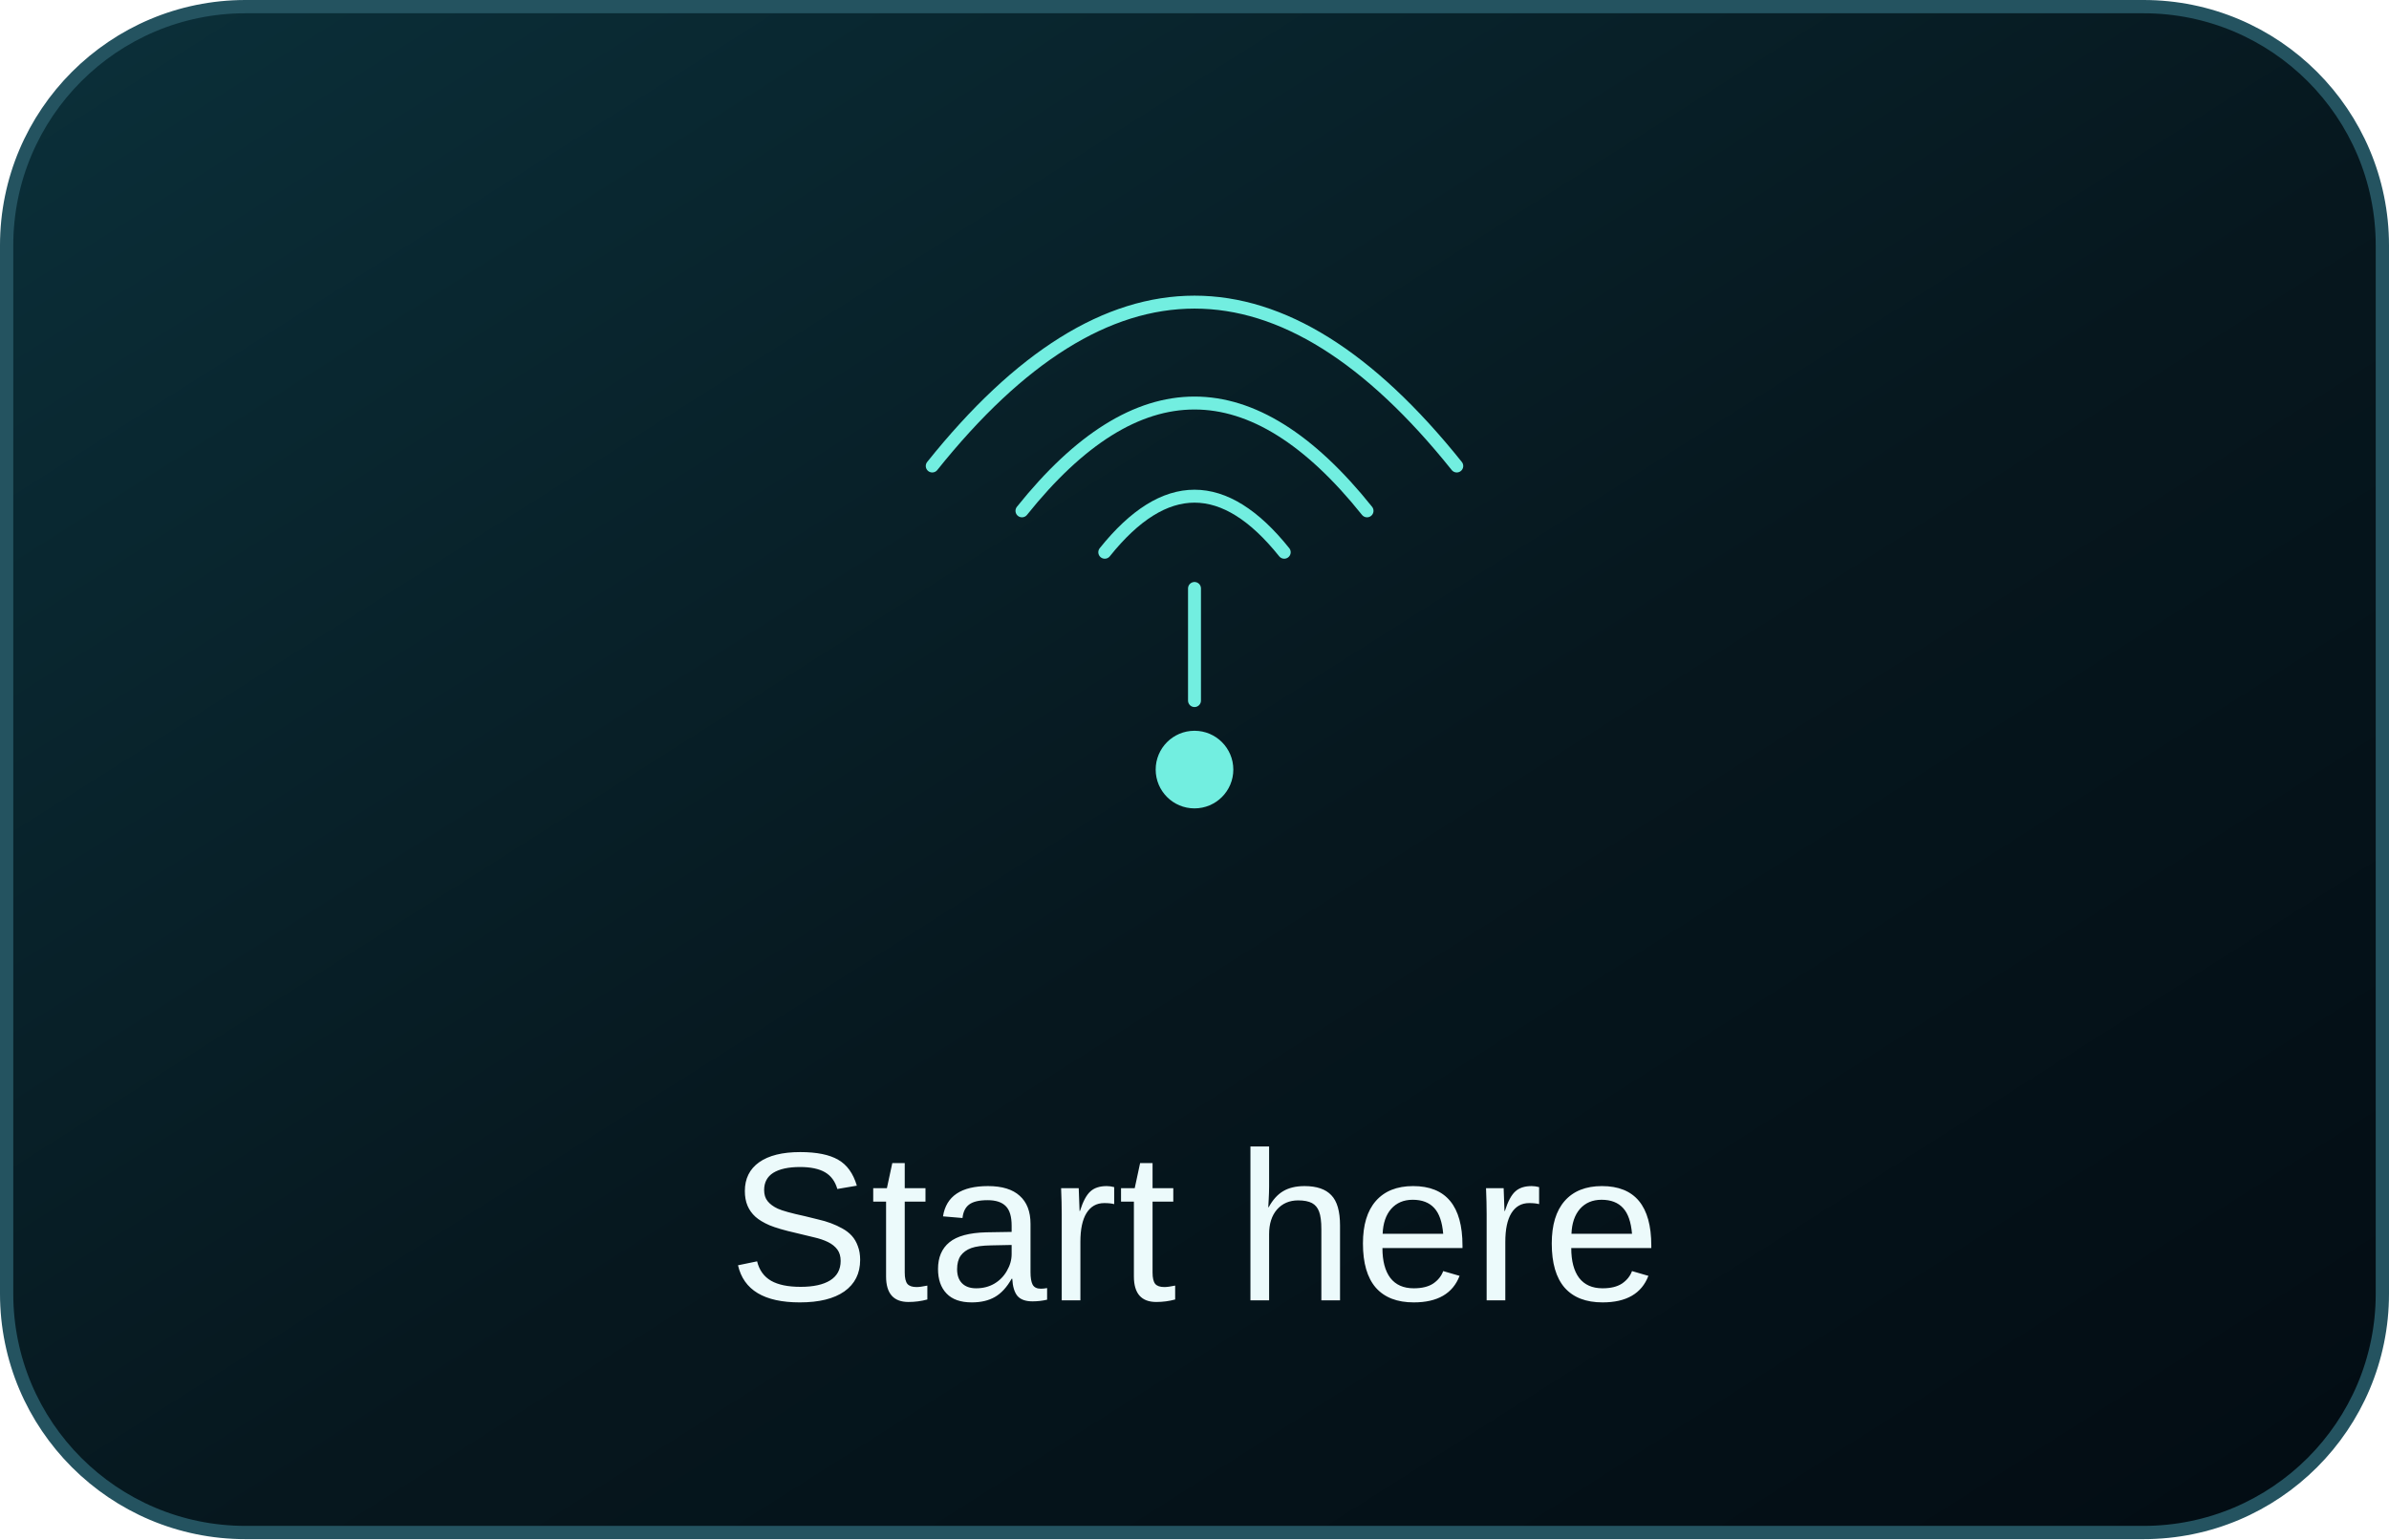
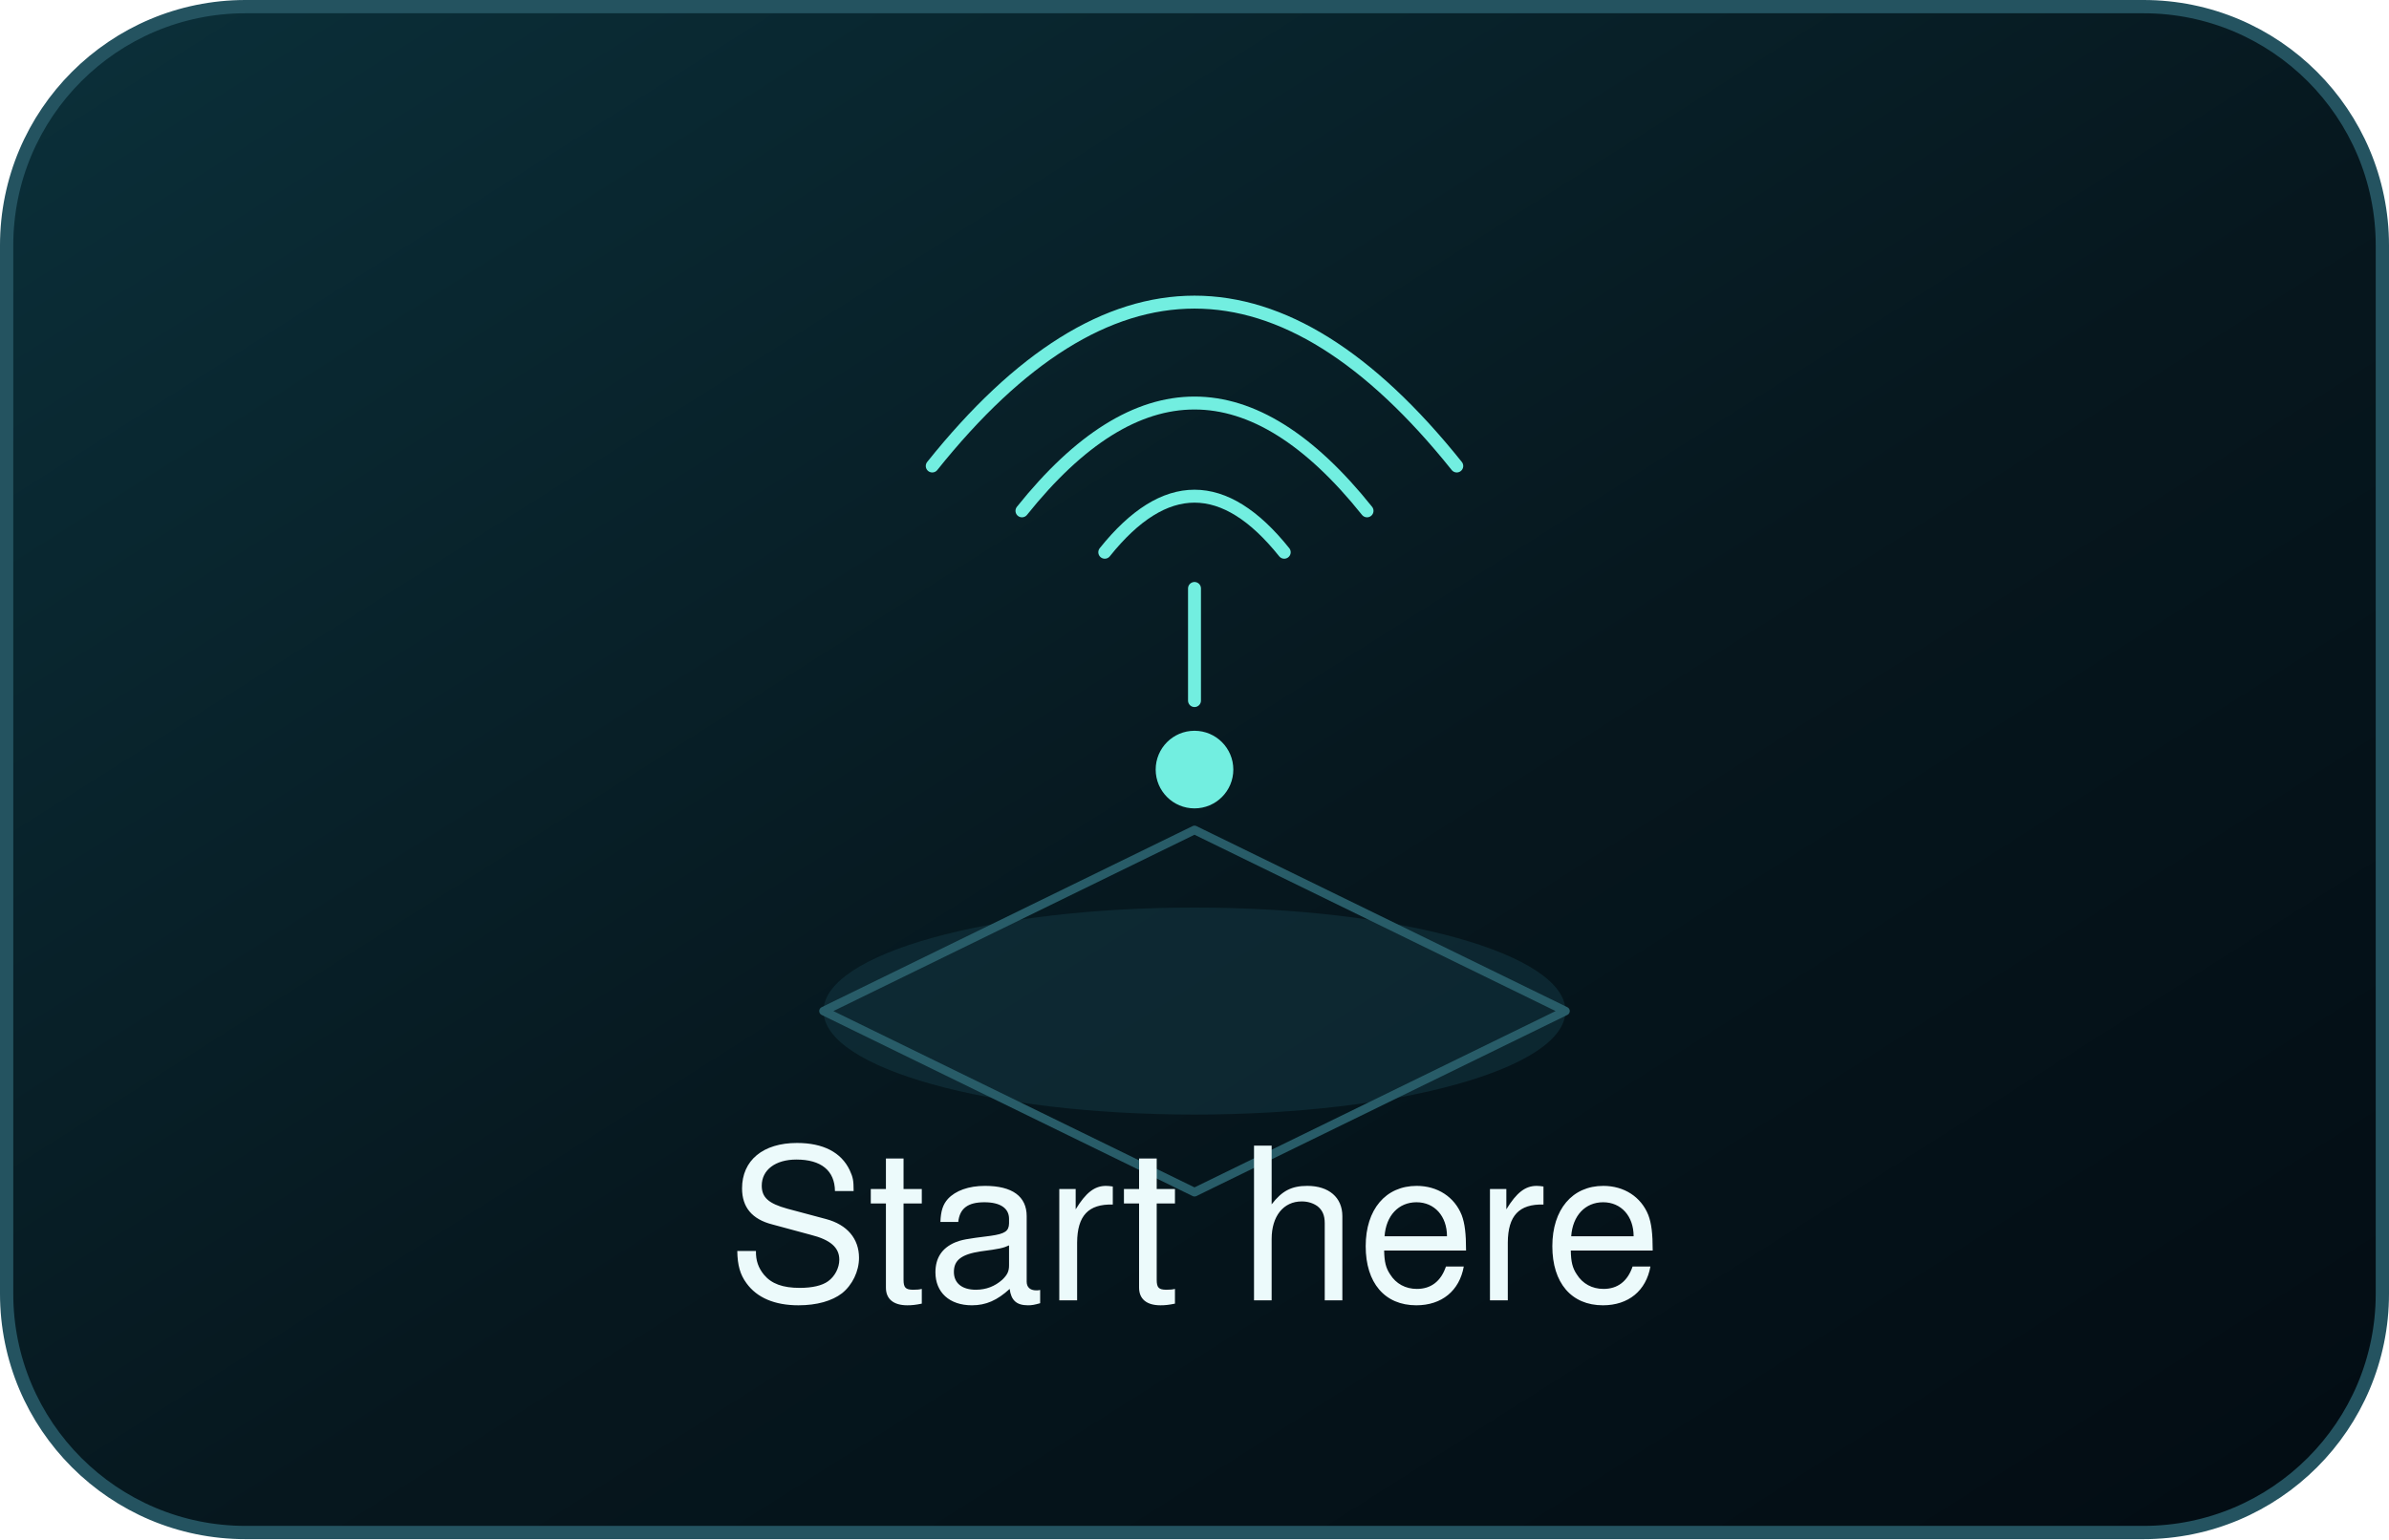
<svg xmlns="http://www.w3.org/2000/svg" width="180" height="116" viewBox="0 0 180 116" role="img" aria-labelledby="title desc">
  <defs>
    <linearGradient id="wash" x1="0" y1="0" x2="1" y2="1">
      <stop stop-color="#0b303a" />
      <stop offset=".55" stop-color="#06171e" />
      <stop offset="1" stop-color="#030c13" />
    </linearGradient>
    <linearGradient id="accent">
      <stop stop-color="#91f6df" />
      <stop offset="1" stop-color="#26bad7" />
    </linearGradient>
    <radialGradient id="halo">
      <stop stop-color="#35d4db" stop-opacity=".17" />
      <stop offset="1" stop-color="#35d4db" stop-opacity="0" />
    </radialGradient>
  </defs>
-   <style>text{font-family:Arial,Helvetica,sans-serif}.mono{font-family:ui-monospace,Consolas,monospace;letter-spacing:2px}.flow{stroke-dasharray:5 12;animation:flow 12s linear infinite}.breathe{animation:breathe 6s ease-in-out infinite}.trace{stroke-dasharray:400;stroke-dashoffset:0;animation:trace 10s ease-in-out infinite}.float{animation:float 9s ease-in-out infinite}@keyframes flow{to{stroke-dashoffset:-136}}@keyframes breathe{50%{opacity:.4}}@keyframes trace{0%,100%{stroke-dashoffset:0}50%{stroke-dashoffset:90}}@keyframes float{50%{transform:translateY(-6px)}}@media(prefers-reduced-motion:reduce){*{animation:none!important}}</style>
+   <style>
+ text{font-family:"Avenir Next","Segoe UI",Helvetica,Arial,sans-serif}
+ .mono{font-family:"SFMono-Regular",Consolas,"Liberation Mono",monospace;letter-spacing:1.6px}
+ .float{animation:float 5s ease-in-out infinite}
+ .flow{stroke-dasharray:5 12;animation:flow 5s linear infinite}
+ .breathe{animation:breathe 4s ease-in-out infinite}
+ .trace{stroke-dasharray:400;animation:trace 6s ease-in-out infinite}
+ .scan{animation:scan 7s ease-in-out infinite}
+ .orbit{transform-box:fill-box;transform-origin:center;animation:orbit 18s linear infinite}
+ .spark{animation:spark 3.5s ease-in-out infinite}
+ @keyframes float{0%,100%{transform:translate(0,0)}50%{transform:translate(3px,-10px)}}
+ @keyframes scan{0%,100%{transform:translateY(0)}50%{transform:translateY(-76px)}}
+ @keyframes orbit{to{transform:rotate(360deg)}}
+ @keyframes spark{50%{opacity:.25}}
+ @keyframes flow{to{stroke-dashoffset:-136}}
+ @keyframes breathe{50%{opacity:.4}}
+ @keyframes trace{0%,100%{stroke-dashoffset:0}50%{stroke-dashoffset:90}}
+ @media(prefers-reduced-motion:reduce){*{animation:none!important}}
+ </style>
  <rect x=".5" y=".5" width="179" height="115" rx="18" fill="url(#wash)" stroke="#245360" />
  <g transform="translate(90 45) scale(0.65)">
-     <path d="M-10.4 -5.2Q0 -18.2 10.4 -5.2" fill="none" stroke="#72eee0" stroke-width="1.5" stroke-linecap="round" stroke-linejoin="round" class="breathe" style="animation-delay:-0.65s" />
-     <path d="M-20.0 -10.0Q0 -35.0 20.0 -10.0" fill="none" stroke="#72eee0" stroke-width="1.5" stroke-linecap="round" stroke-linejoin="round" class="breathe" style="animation-delay:-1.25s" />
-     <path d="M-30.4 -15.2Q0 -53.2 30.4 -15.2" fill="none" stroke="#72eee0" stroke-width="1.5" stroke-linecap="round" stroke-linejoin="round" class="breathe" style="animation-delay:-1.9s" />
-     <circle cx="0" cy="20" r="4" stroke="#72eee0" fill="#72eee0" />
-     <path d="M0 12V-1" fill="none" stroke="#72eee0" stroke-width="1.5" stroke-linecap="round" stroke-linejoin="round" />
+     <ellipse cx="0" cy="48" rx="43" ry="12" fill="#133a45" opacity=".5" />
+     <path d="M-43 48L0 27L43 48L0 69Z" fill="none" stroke="#285c68" stroke-width="1" stroke-linecap="round" stroke-linejoin="round" />
+     <g class="float">
+       <path d="M-10.4 -5.2Q0 -18.2 10.4 -5.2" fill="none" stroke="#72eee0" stroke-width="1.5" stroke-linecap="round" stroke-linejoin="round" class="breathe" style="animation-delay:-0.65s" />
+       <path d="M-20.0 -10.0Q0 -35.0 20.0 -10.0" fill="none" stroke="#72eee0" stroke-width="1.5" stroke-linecap="round" stroke-linejoin="round" class="breathe" style="animation-delay:-1.25s" />
+       <path d="M-30.4 -15.2Q0 -53.2 30.4 -15.2" fill="none" stroke="#72eee0" stroke-width="1.5" stroke-linecap="round" stroke-linejoin="round" class="breathe" style="animation-delay:-1.9s" />
+       <circle cx="0" cy="20" r="4" stroke="#72eee0" fill="#72eee0" />
+       <path d="M0 12V-1" fill="none" stroke="#72eee0" stroke-width="1.5" stroke-linecap="round" stroke-linejoin="round" />
+     </g>
  </g>
-   <text x="90" y="98" font-size="16" fill="#ecfafb" text-anchor="middle">Start here</text>
+   <text x="90" y="98" font-size="16" fill="#ecfafb" text-anchor="middle" font-weight="500">Start here</text>
</svg>
